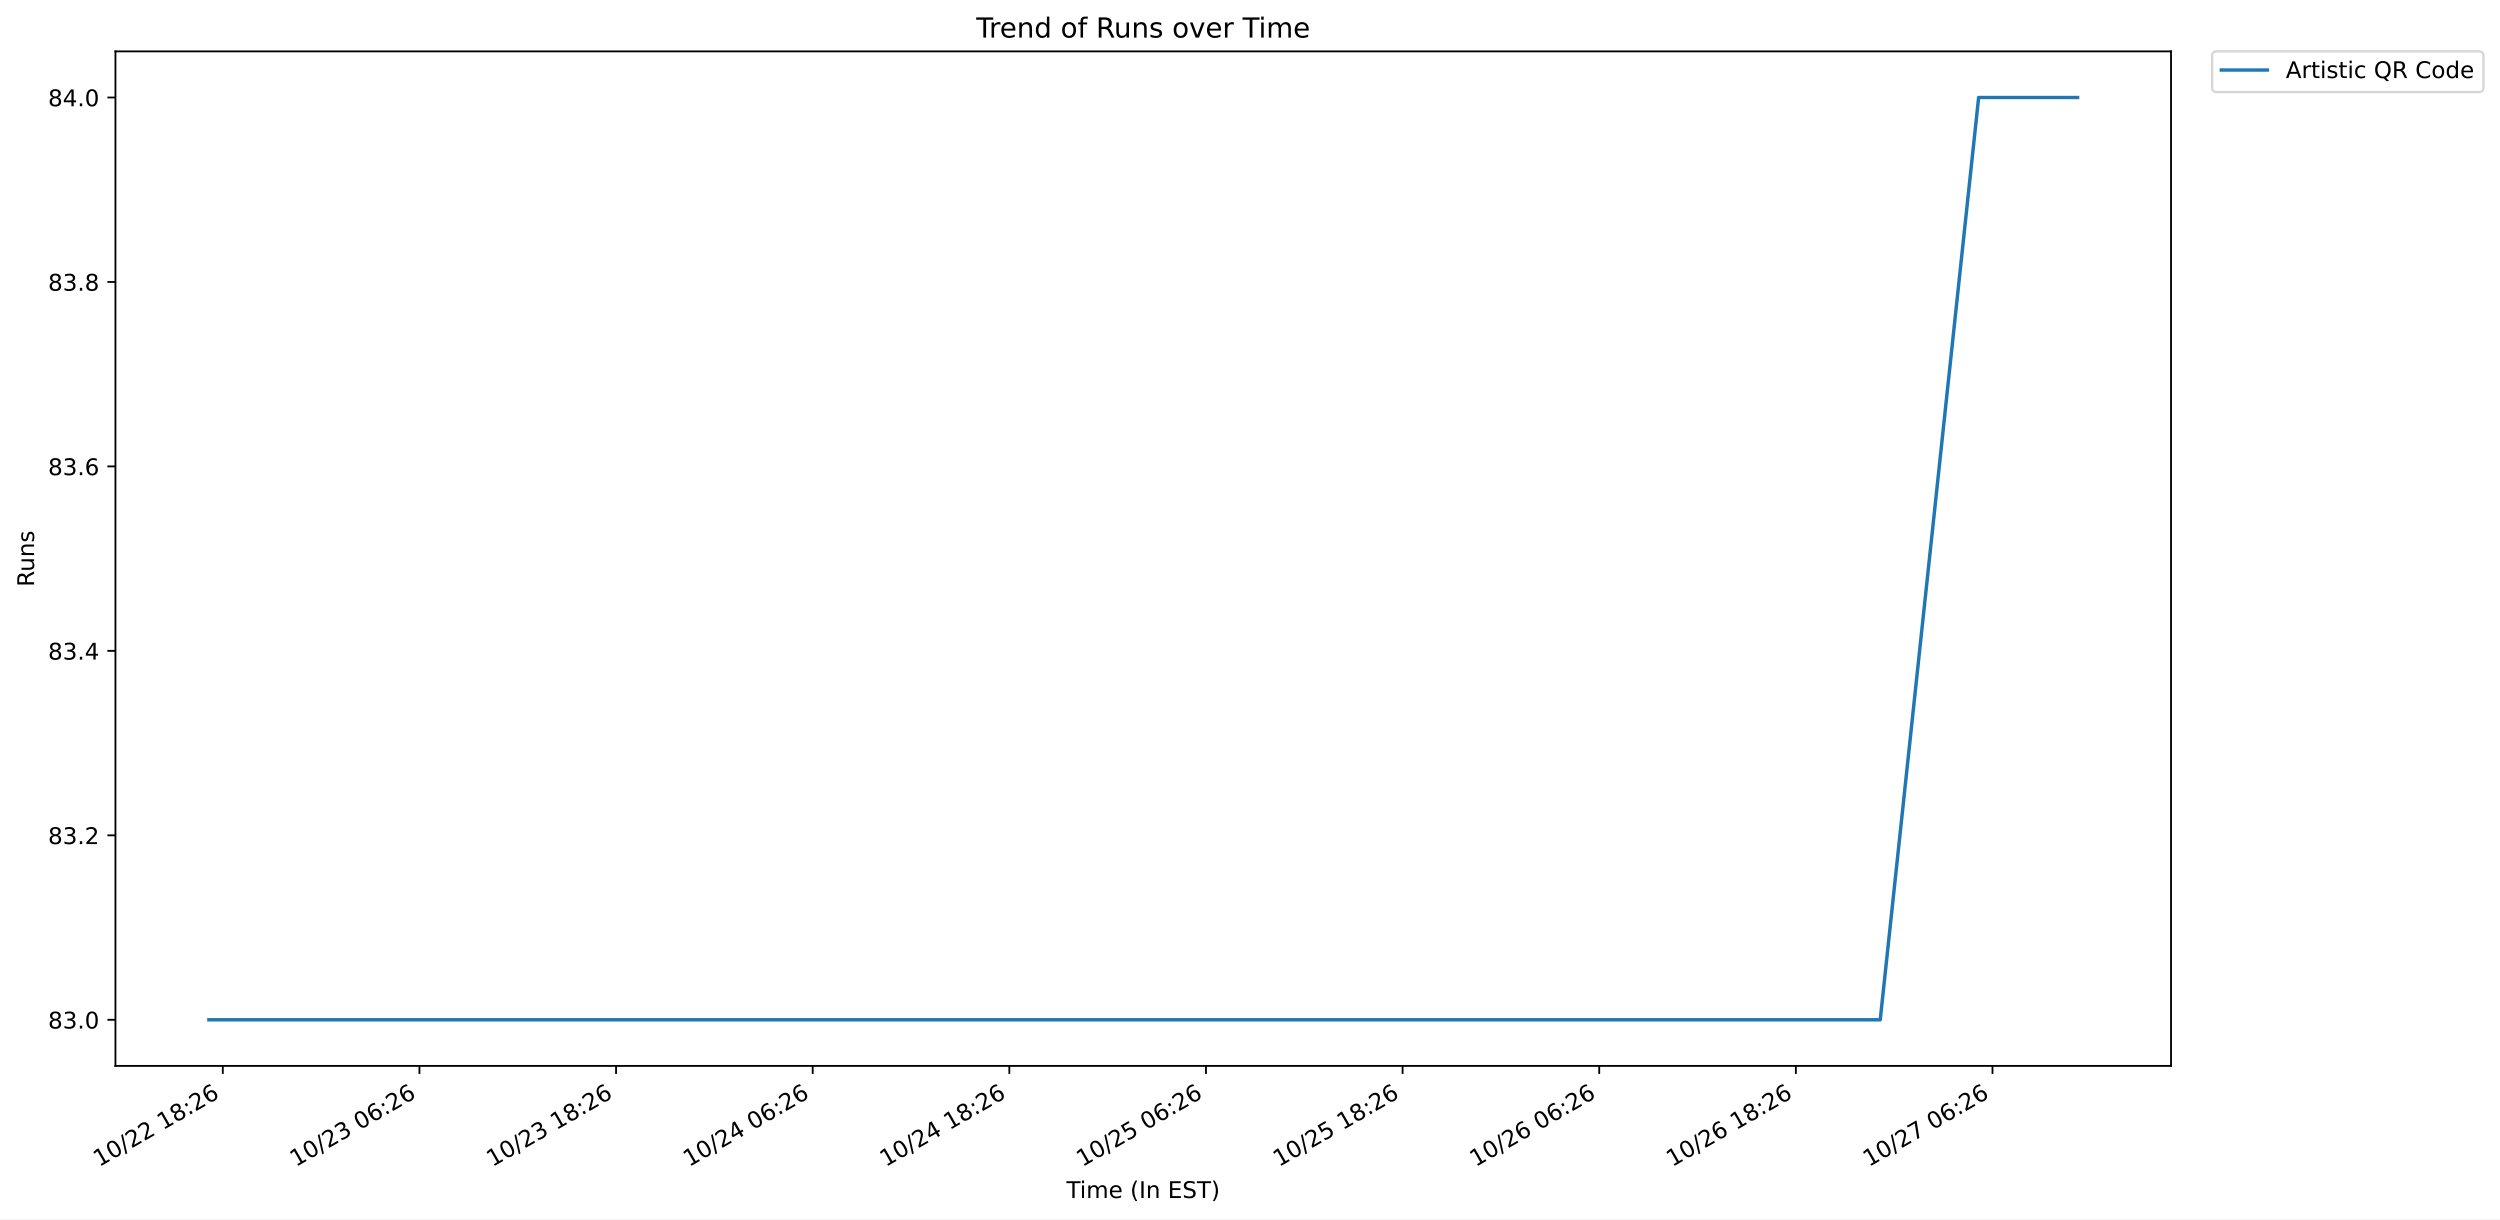
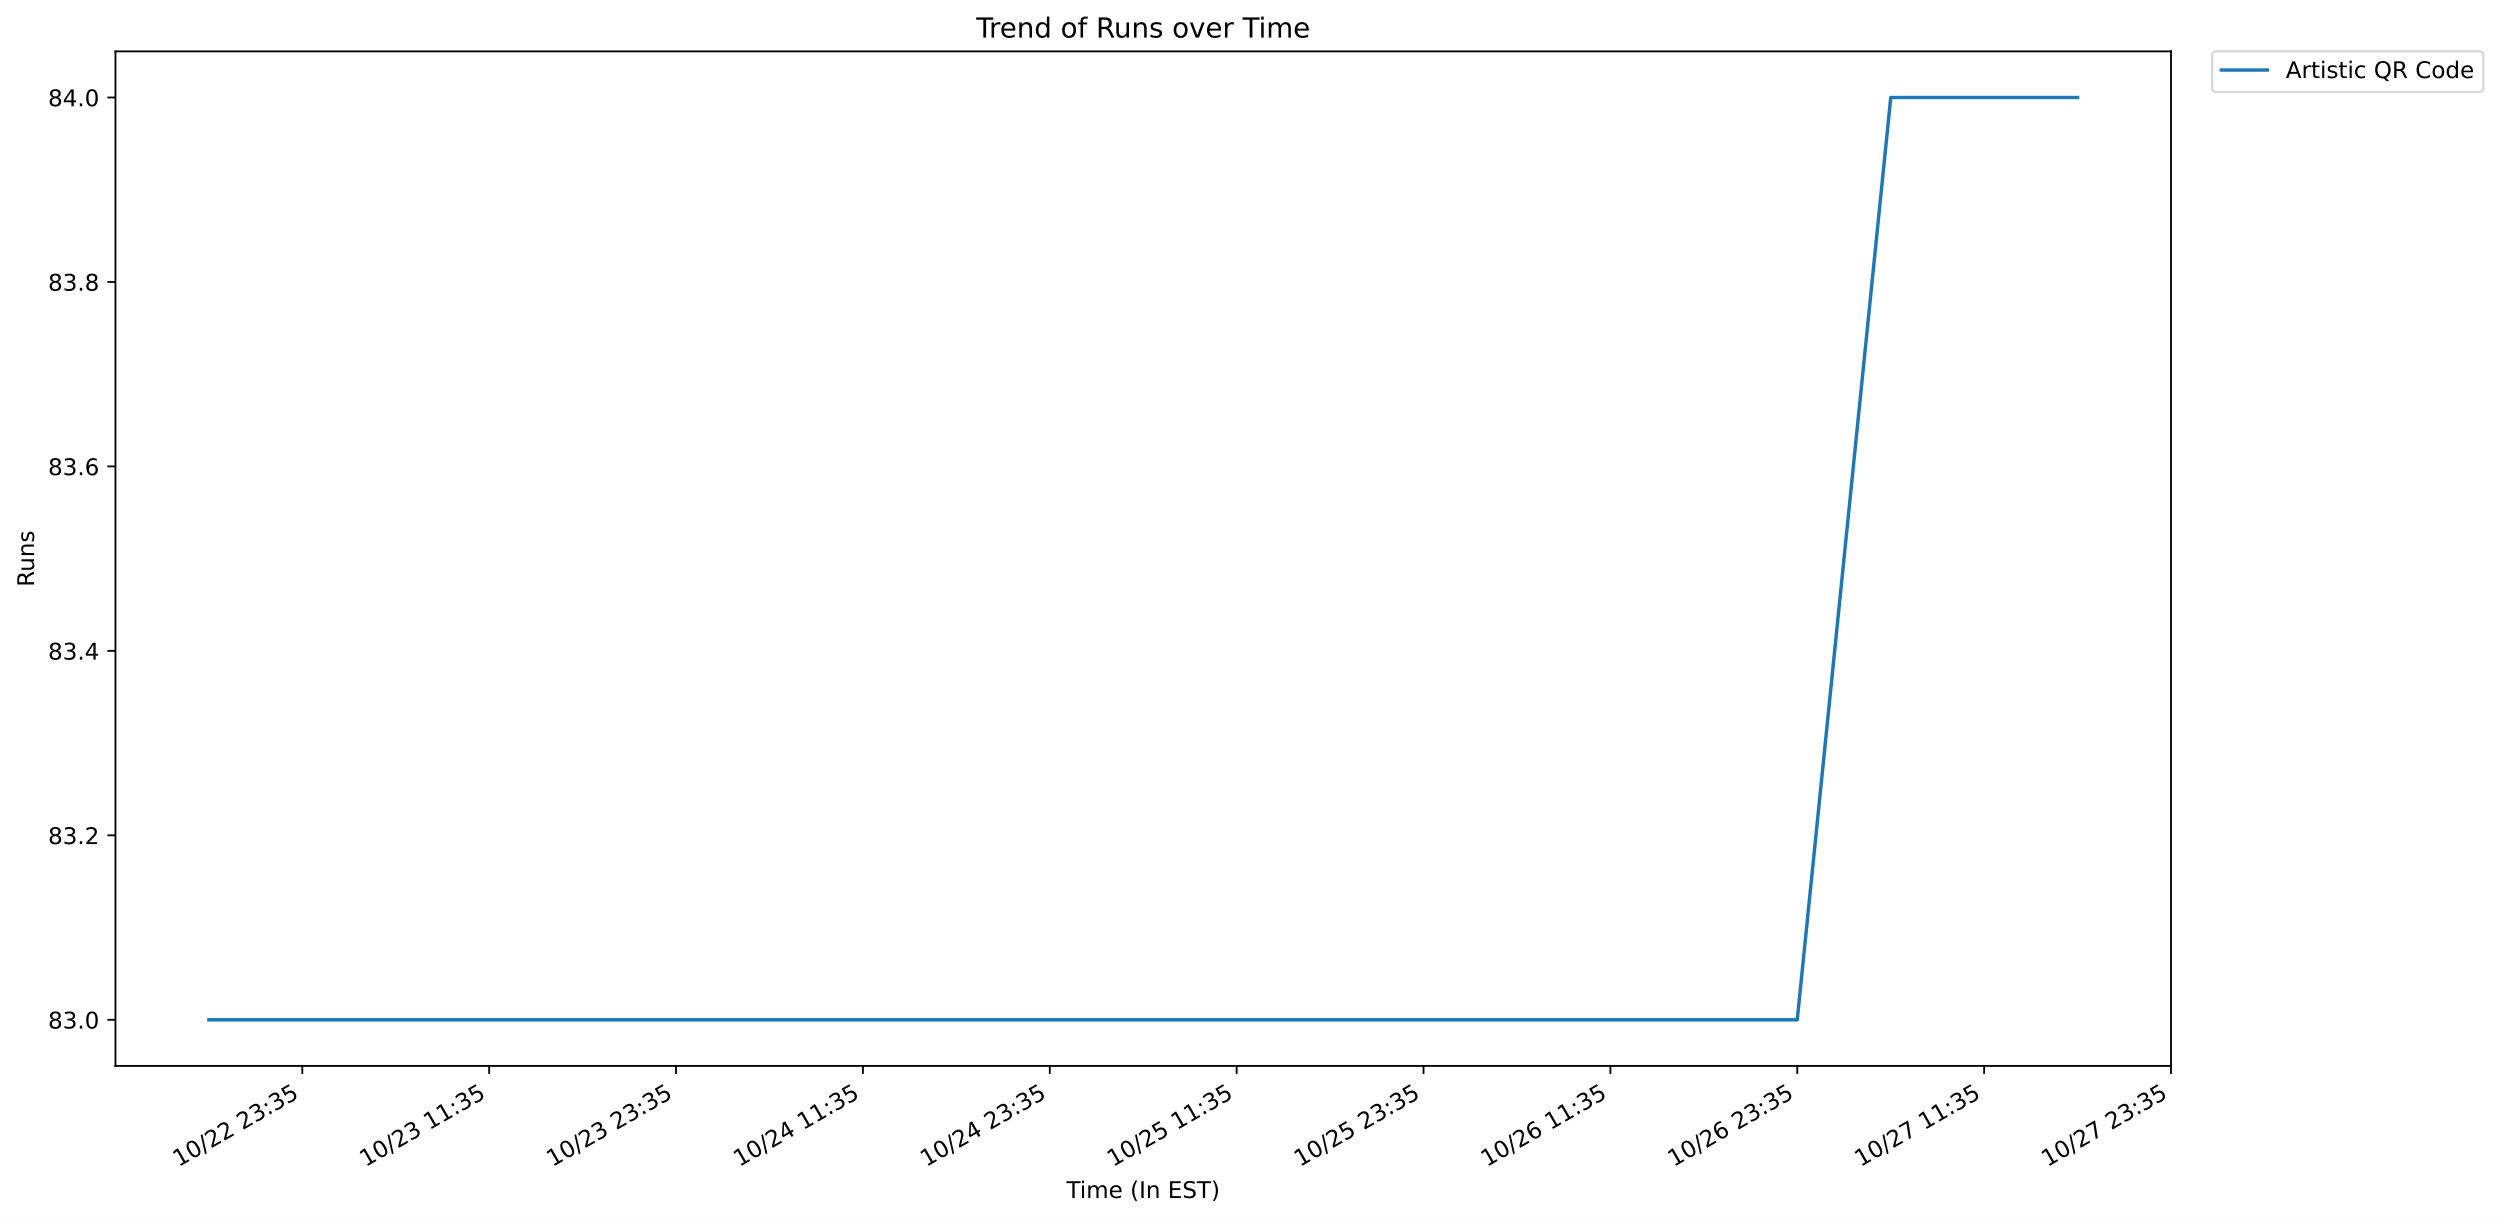
<svg xmlns="http://www.w3.org/2000/svg" xmlns:xlink="http://www.w3.org/1999/xlink" width="1085.836pt" height="529.626pt" viewBox="0 0 1085.836 529.626" version="1.1">
  <defs>
    <style type="text/css">*{stroke-linejoin: round; stroke-linecap: butt}</style>
  </defs>
  <g id="figure_1">
    <g id="patch_1">
      <path d="M 0 529.626  L 1085.836 529.626  L 1085.836 0  L 0 0  z " style="fill: #ffffff" />
    </g>
    <g id="axes_1">
      <g id="patch_2">
        <path d="M 50.144 462.958  L 942.944 462.958  L 942.944 22.318  L 50.144 22.318  z " style="fill: #ffffff" />
      </g>
      <g id="matplotlib.axis_1">
        <g id="xtick_1">
          <g id="line2d_1">
            <defs>
-               <path id="mfd4e01cc40" d="M 0 0  L 0 3.5  " style="stroke: #000000; stroke-width: 0.8" />
+               <path id="m1bd0ce2b74" d="M 0 0  L 0 3.5  " style="stroke: #000000; stroke-width: 0.8" />
            </defs>
            <g>
-               <use xlink:href="#mfd4e01cc40" x="96.767" y="462.958" style="stroke: #000000; stroke-width: 0.8" />
+               <use xlink:href="#m1bd0ce2b74" x="131.3" y="462.958" style="stroke: #000000; stroke-width: 0.8" />
            </g>
          </g>
          <g id="text_1">
-             <g transform="translate(43.05962 506.9464) rotate(-30) scale(0.1 -0.1)">
+             <g transform="translate(77.59253 506.9464) rotate(-30) scale(0.1 -0.1)">
              <defs>
                <path id="DejaVuSans-31" d="M 794 531  L 1825 531  L 1825 4091  L 703 3866  L 703 4441  L 1819 4666  L 2450 4666  L 2450 531  L 3481 531  L 3481 0  L 794 0  L 794 531  z " transform="scale(0.015625)" />
                <path id="DejaVuSans-30" d="M 2034 4250  Q 1547 4250 1301 3770  Q 1056 3291 1056 2328  Q 1056 1369 1301 889  Q 1547 409 2034 409  Q 2525 409 2770 889  Q 3016 1369 3016 2328  Q 3016 3291 2770 3770  Q 2525 4250 2034 4250  z M 2034 4750  Q 2819 4750 3233 4129  Q 3647 3509 3647 2328  Q 3647 1150 3233 529  Q 2819 -91 2034 -91  Q 1250 -91 836 529  Q 422 1150 422 2328  Q 422 3509 836 4129  Q 1250 4750 2034 4750  z " transform="scale(0.015625)" />
                <path id="DejaVuSans-2f" d="M 1625 4666  L 2156 4666  L 531 -594  L 0 -594  L 1625 4666  z " transform="scale(0.015625)" />
                <path id="DejaVuSans-32" d="M 1228 531  L 3431 531  L 3431 0  L 469 0  L 469 531  Q 828 903 1448 1529  Q 2069 2156 2228 2338  Q 2531 2678 2651 2914  Q 2772 3150 2772 3378  Q 2772 3750 2511 3984  Q 2250 4219 1831 4219  Q 1534 4219 1204 4116  Q 875 4013 500 3803  L 500 4441  Q 881 4594 1212 4672  Q 1544 4750 1819 4750  Q 2544 4750 2975 4387  Q 3406 4025 3406 3419  Q 3406 3131 3298 2873  Q 3191 2616 2906 2266  Q 2828 2175 2409 1742  Q 1991 1309 1228 531  z " transform="scale(0.015625)" />
                <path id="DejaVuSans-20" transform="scale(0.015625)" />
-                 <path id="DejaVuSans-38" d="M 2034 2216  Q 1584 2216 1326 1975  Q 1069 1734 1069 1313  Q 1069 891 1326 650  Q 1584 409 2034 409  Q 2484 409 2743 651  Q 3003 894 3003 1313  Q 3003 1734 2745 1975  Q 2488 2216 2034 2216  z M 1403 2484  Q 997 2584 770 2862  Q 544 3141 544 3541  Q 544 4100 942 4425  Q 1341 4750 2034 4750  Q 2731 4750 3128 4425  Q 3525 4100 3525 3541  Q 3525 3141 3298 2862  Q 3072 2584 2669 2484  Q 3125 2378 3379 2068  Q 3634 1759 3634 1313  Q 3634 634 3220 271  Q 2806 -91 2034 -91  Q 1263 -91 848 271  Q 434 634 434 1313  Q 434 1759 690 2068  Q 947 2378 1403 2484  z M 1172 3481  Q 1172 3119 1398 2916  Q 1625 2713 2034 2713  Q 2441 2713 2670 2916  Q 2900 3119 2900 3481  Q 2900 3844 2670 4047  Q 2441 4250 2034 4250  Q 1625 4250 1398 4047  Q 1172 3844 1172 3481  z " transform="scale(0.015625)" />
+                 <path id="DejaVuSans-33" d="M 2597 2516  Q 3050 2419 3304 2112  Q 3559 1806 3559 1356  Q 3559 666 3084 287  Q 2609 -91 1734 -91  Q 1441 -91 1130 -33  Q 819 25 488 141  L 488 750  Q 750 597 1062 519  Q 1375 441 1716 441  Q 2309 441 2620 675  Q 2931 909 2931 1356  Q 2931 1769 2642 2001  Q 2353 2234 1838 2234  L 1294 2234  L 1294 2753  L 1863 2753  Q 2328 2753 2575 2939  Q 2822 3125 2822 3475  Q 2822 3834 2567 4026  Q 2313 4219 1838 4219  Q 1578 4219 1281 4162  Q 984 4106 628 3988  L 628 4550  Q 988 4650 1302 4700  Q 1616 4750 1894 4750  Q 2613 4750 3031 4423  Q 3450 4097 3450 3541  Q 3450 3153 3228 2886  Q 3006 2619 2597 2516  z " transform="scale(0.015625)" />
                <path id="DejaVuSans-3a" d="M 750 794  L 1409 794  L 1409 0  L 750 0  L 750 794  z M 750 3309  L 1409 3309  L 1409 2516  L 750 2516  L 750 3309  z " transform="scale(0.015625)" />
-                 <path id="DejaVuSans-36" d="M 2113 2584  Q 1688 2584 1439 2293  Q 1191 2003 1191 1497  Q 1191 994 1439 701  Q 1688 409 2113 409  Q 2538 409 2786 701  Q 3034 994 3034 1497  Q 3034 2003 2786 2293  Q 2538 2584 2113 2584  z M 3366 4563  L 3366 3988  Q 3128 4100 2886 4159  Q 2644 4219 2406 4219  Q 1781 4219 1451 3797  Q 1122 3375 1075 2522  Q 1259 2794 1537 2939  Q 1816 3084 2150 3084  Q 2853 3084 3261 2657  Q 3669 2231 3669 1497  Q 3669 778 3244 343  Q 2819 -91 2113 -91  Q 1303 -91 875 529  Q 447 1150 447 2328  Q 447 3434 972 4092  Q 1497 4750 2381 4750  Q 2619 4750 2861 4703  Q 3103 4656 3366 4563  z " transform="scale(0.015625)" />
+                 <path id="DejaVuSans-35" d="M 691 4666  L 3169 4666  L 3169 4134  L 1269 4134  L 1269 2991  Q 1406 3038 1543 3061  Q 1681 3084 1819 3084  Q 2600 3084 3056 2656  Q 3513 2228 3513 1497  Q 3513 744 3044 326  Q 2575 -91 1722 -91  Q 1428 -91 1123 -41  Q 819 9 494 109  L 494 744  Q 775 591 1075 516  Q 1375 441 1709 441  Q 2250 441 2565 725  Q 2881 1009 2881 1497  Q 2881 1984 2565 2268  Q 2250 2553 1709 2553  Q 1456 2553 1204 2497  Q 953 2441 691 2322  L 691 4666  z " transform="scale(0.015625)" />
              </defs>
              <use xlink:href="#DejaVuSans-31" />
              <use xlink:href="#DejaVuSans-30" x="63.623" />
              <use xlink:href="#DejaVuSans-2f" x="127.246" />
              <use xlink:href="#DejaVuSans-32" x="160.938" />
              <use xlink:href="#DejaVuSans-32" x="224.561" />
              <use xlink:href="#DejaVuSans-20" x="288.184" />
-               <use xlink:href="#DejaVuSans-31" x="319.971" />
-               <use xlink:href="#DejaVuSans-38" x="383.594" />
-               <use xlink:href="#DejaVuSans-3a" x="447.217" />
-               <use xlink:href="#DejaVuSans-32" x="480.908" />
-               <use xlink:href="#DejaVuSans-36" x="544.531" />
+               <use xlink:href="#DejaVuSans-32" x="319.971" />
+               <use xlink:href="#DejaVuSans-33" x="383.594" />
+               <use xlink:href="#DejaVuSans-3a" x="447.217" />
+               <use xlink:href="#DejaVuSans-33" x="480.908" />
+               <use xlink:href="#DejaVuSans-35" x="544.531" />
            </g>
          </g>
        </g>
        <g id="xtick_2">
          <g id="line2d_2">
            <g>
-               <use xlink:href="#mfd4e01cc40" x="182.172" y="462.958" style="stroke: #000000; stroke-width: 0.8" />
+               <use xlink:href="#m1bd0ce2b74" x="212.464" y="462.958" style="stroke: #000000; stroke-width: 0.8" />
            </g>
          </g>
          <g id="text_2">
-             <g transform="translate(128.4643 506.9464) rotate(-30) scale(0.1 -0.1)">
-               <defs>
-                 <path id="DejaVuSans-33" d="M 2597 2516  Q 3050 2419 3304 2112  Q 3559 1806 3559 1356  Q 3559 666 3084 287  Q 2609 -91 1734 -91  Q 1441 -91 1130 -33  Q 819 25 488 141  L 488 750  Q 750 597 1062 519  Q 1375 441 1716 441  Q 2309 441 2620 675  Q 2931 909 2931 1356  Q 2931 1769 2642 2001  Q 2353 2234 1838 2234  L 1294 2234  L 1294 2753  L 1863 2753  Q 2328 2753 2575 2939  Q 2822 3125 2822 3475  Q 2822 3834 2567 4026  Q 2313 4219 1838 4219  Q 1578 4219 1281 4162  Q 984 4106 628 3988  L 628 4550  Q 988 4650 1302 4700  Q 1616 4750 1894 4750  Q 2613 4750 3031 4423  Q 3450 4097 3450 3541  Q 3450 3153 3228 2886  Q 3006 2619 2597 2516  z " transform="scale(0.015625)" />
-               </defs>
+             <g transform="translate(158.7566 506.9464) rotate(-30) scale(0.1 -0.1)">
              <use xlink:href="#DejaVuSans-31" />
              <use xlink:href="#DejaVuSans-30" x="63.623" />
              <use xlink:href="#DejaVuSans-2f" x="127.246" />
              <use xlink:href="#DejaVuSans-32" x="160.938" />
              <use xlink:href="#DejaVuSans-33" x="224.561" />
              <use xlink:href="#DejaVuSans-20" x="288.184" />
-               <use xlink:href="#DejaVuSans-30" x="319.971" />
-               <use xlink:href="#DejaVuSans-36" x="383.594" />
-               <use xlink:href="#DejaVuSans-3a" x="447.217" />
-               <use xlink:href="#DejaVuSans-32" x="480.908" />
-               <use xlink:href="#DejaVuSans-36" x="544.531" />
+               <use xlink:href="#DejaVuSans-31" x="319.971" />
+               <use xlink:href="#DejaVuSans-31" x="383.594" />
+               <use xlink:href="#DejaVuSans-3a" x="447.217" />
+               <use xlink:href="#DejaVuSans-33" x="480.908" />
+               <use xlink:href="#DejaVuSans-35" x="544.531" />
            </g>
          </g>
        </g>
        <g id="xtick_3">
          <g id="line2d_3">
            <g>
-               <use xlink:href="#mfd4e01cc40" x="267.577" y="462.958" style="stroke: #000000; stroke-width: 0.8" />
+               <use xlink:href="#m1bd0ce2b74" x="293.628" y="462.958" style="stroke: #000000; stroke-width: 0.8" />
            </g>
          </g>
          <g id="text_3">
-             <g transform="translate(213.869 506.9464) rotate(-30) scale(0.1 -0.1)">
+             <g transform="translate(239.9206 506.9464) rotate(-30) scale(0.1 -0.1)">
              <use xlink:href="#DejaVuSans-31" />
              <use xlink:href="#DejaVuSans-30" x="63.623" />
              <use xlink:href="#DejaVuSans-2f" x="127.246" />
              <use xlink:href="#DejaVuSans-32" x="160.938" />
              <use xlink:href="#DejaVuSans-33" x="224.561" />
              <use xlink:href="#DejaVuSans-20" x="288.184" />
-               <use xlink:href="#DejaVuSans-31" x="319.971" />
-               <use xlink:href="#DejaVuSans-38" x="383.594" />
-               <use xlink:href="#DejaVuSans-3a" x="447.217" />
-               <use xlink:href="#DejaVuSans-32" x="480.908" />
-               <use xlink:href="#DejaVuSans-36" x="544.531" />
+               <use xlink:href="#DejaVuSans-32" x="319.971" />
+               <use xlink:href="#DejaVuSans-33" x="383.594" />
+               <use xlink:href="#DejaVuSans-3a" x="447.217" />
+               <use xlink:href="#DejaVuSans-33" x="480.908" />
+               <use xlink:href="#DejaVuSans-35" x="544.531" />
            </g>
          </g>
        </g>
        <g id="xtick_4">
          <g id="line2d_4">
            <g>
-               <use xlink:href="#mfd4e01cc40" x="352.981" y="462.958" style="stroke: #000000; stroke-width: 0.8" />
+               <use xlink:href="#m1bd0ce2b74" x="374.792" y="462.958" style="stroke: #000000; stroke-width: 0.8" />
            </g>
          </g>
          <g id="text_4">
-             <g transform="translate(299.2737 506.9464) rotate(-30) scale(0.1 -0.1)">
+             <g transform="translate(321.0847 506.9464) rotate(-30) scale(0.1 -0.1)">
              <defs>
                <path id="DejaVuSans-34" d="M 2419 4116  L 825 1625  L 2419 1625  L 2419 4116  z M 2253 4666  L 3047 4666  L 3047 1625  L 3713 1625  L 3713 1100  L 3047 1100  L 3047 0  L 2419 0  L 2419 1100  L 313 1100  L 313 1709  L 2253 4666  z " transform="scale(0.015625)" />
              </defs>
              <use xlink:href="#DejaVuSans-31" />
              <use xlink:href="#DejaVuSans-30" x="63.623" />
              <use xlink:href="#DejaVuSans-2f" x="127.246" />
              <use xlink:href="#DejaVuSans-32" x="160.938" />
              <use xlink:href="#DejaVuSans-34" x="224.561" />
              <use xlink:href="#DejaVuSans-20" x="288.184" />
-               <use xlink:href="#DejaVuSans-30" x="319.971" />
-               <use xlink:href="#DejaVuSans-36" x="383.594" />
-               <use xlink:href="#DejaVuSans-3a" x="447.217" />
-               <use xlink:href="#DejaVuSans-32" x="480.908" />
-               <use xlink:href="#DejaVuSans-36" x="544.531" />
+               <use xlink:href="#DejaVuSans-31" x="319.971" />
+               <use xlink:href="#DejaVuSans-31" x="383.594" />
+               <use xlink:href="#DejaVuSans-3a" x="447.217" />
+               <use xlink:href="#DejaVuSans-33" x="480.908" />
+               <use xlink:href="#DejaVuSans-35" x="544.531" />
            </g>
          </g>
        </g>
        <g id="xtick_5">
          <g id="line2d_5">
            <g>
-               <use xlink:href="#mfd4e01cc40" x="438.386" y="462.958" style="stroke: #000000; stroke-width: 0.8" />
+               <use xlink:href="#m1bd0ce2b74" x="455.956" y="462.958" style="stroke: #000000; stroke-width: 0.8" />
            </g>
          </g>
          <g id="text_5">
-             <g transform="translate(384.6784 506.9464) rotate(-30) scale(0.1 -0.1)">
+             <g transform="translate(402.2487 506.9464) rotate(-30) scale(0.1 -0.1)">
              <use xlink:href="#DejaVuSans-31" />
              <use xlink:href="#DejaVuSans-30" x="63.623" />
              <use xlink:href="#DejaVuSans-2f" x="127.246" />
              <use xlink:href="#DejaVuSans-32" x="160.938" />
              <use xlink:href="#DejaVuSans-34" x="224.561" />
              <use xlink:href="#DejaVuSans-20" x="288.184" />
-               <use xlink:href="#DejaVuSans-31" x="319.971" />
-               <use xlink:href="#DejaVuSans-38" x="383.594" />
-               <use xlink:href="#DejaVuSans-3a" x="447.217" />
-               <use xlink:href="#DejaVuSans-32" x="480.908" />
-               <use xlink:href="#DejaVuSans-36" x="544.531" />
+               <use xlink:href="#DejaVuSans-32" x="319.971" />
+               <use xlink:href="#DejaVuSans-33" x="383.594" />
+               <use xlink:href="#DejaVuSans-3a" x="447.217" />
+               <use xlink:href="#DejaVuSans-33" x="480.908" />
+               <use xlink:href="#DejaVuSans-35" x="544.531" />
            </g>
          </g>
        </g>
        <g id="xtick_6">
          <g id="line2d_6">
            <g>
-               <use xlink:href="#mfd4e01cc40" x="523.791" y="462.958" style="stroke: #000000; stroke-width: 0.8" />
+               <use xlink:href="#m1bd0ce2b74" x="537.12" y="462.958" style="stroke: #000000; stroke-width: 0.8" />
            </g>
          </g>
          <g id="text_6">
-             <g transform="translate(470.0831 506.9464) rotate(-30) scale(0.1 -0.1)">
-               <defs>
-                 <path id="DejaVuSans-35" d="M 691 4666  L 3169 4666  L 3169 4134  L 1269 4134  L 1269 2991  Q 1406 3038 1543 3061  Q 1681 3084 1819 3084  Q 2600 3084 3056 2656  Q 3513 2228 3513 1497  Q 3513 744 3044 326  Q 2575 -91 1722 -91  Q 1428 -91 1123 -41  Q 819 9 494 109  L 494 744  Q 775 591 1075 516  Q 1375 441 1709 441  Q 2250 441 2565 725  Q 2881 1009 2881 1497  Q 2881 1984 2565 2268  Q 2250 2553 1709 2553  Q 1456 2553 1204 2497  Q 953 2441 691 2322  L 691 4666  z " transform="scale(0.015625)" />
-               </defs>
+             <g transform="translate(483.4127 506.9464) rotate(-30) scale(0.1 -0.1)">
              <use xlink:href="#DejaVuSans-31" />
              <use xlink:href="#DejaVuSans-30" x="63.623" />
              <use xlink:href="#DejaVuSans-2f" x="127.246" />
              <use xlink:href="#DejaVuSans-32" x="160.938" />
              <use xlink:href="#DejaVuSans-35" x="224.561" />
              <use xlink:href="#DejaVuSans-20" x="288.184" />
-               <use xlink:href="#DejaVuSans-30" x="319.971" />
-               <use xlink:href="#DejaVuSans-36" x="383.594" />
-               <use xlink:href="#DejaVuSans-3a" x="447.217" />
-               <use xlink:href="#DejaVuSans-32" x="480.908" />
-               <use xlink:href="#DejaVuSans-36" x="544.531" />
+               <use xlink:href="#DejaVuSans-31" x="319.971" />
+               <use xlink:href="#DejaVuSans-31" x="383.594" />
+               <use xlink:href="#DejaVuSans-3a" x="447.217" />
+               <use xlink:href="#DejaVuSans-33" x="480.908" />
+               <use xlink:href="#DejaVuSans-35" x="544.531" />
            </g>
          </g>
        </g>
        <g id="xtick_7">
          <g id="line2d_7">
            <g>
-               <use xlink:href="#mfd4e01cc40" x="609.196" y="462.958" style="stroke: #000000; stroke-width: 0.8" />
+               <use xlink:href="#m1bd0ce2b74" x="618.284" y="462.958" style="stroke: #000000; stroke-width: 0.8" />
            </g>
          </g>
          <g id="text_7">
-             <g transform="translate(555.4878 506.9464) rotate(-30) scale(0.1 -0.1)">
+             <g transform="translate(564.5768 506.9464) rotate(-30) scale(0.1 -0.1)">
              <use xlink:href="#DejaVuSans-31" />
              <use xlink:href="#DejaVuSans-30" x="63.623" />
              <use xlink:href="#DejaVuSans-2f" x="127.246" />
              <use xlink:href="#DejaVuSans-32" x="160.938" />
              <use xlink:href="#DejaVuSans-35" x="224.561" />
              <use xlink:href="#DejaVuSans-20" x="288.184" />
-               <use xlink:href="#DejaVuSans-31" x="319.971" />
-               <use xlink:href="#DejaVuSans-38" x="383.594" />
-               <use xlink:href="#DejaVuSans-3a" x="447.217" />
-               <use xlink:href="#DejaVuSans-32" x="480.908" />
-               <use xlink:href="#DejaVuSans-36" x="544.531" />
+               <use xlink:href="#DejaVuSans-32" x="319.971" />
+               <use xlink:href="#DejaVuSans-33" x="383.594" />
+               <use xlink:href="#DejaVuSans-3a" x="447.217" />
+               <use xlink:href="#DejaVuSans-33" x="480.908" />
+               <use xlink:href="#DejaVuSans-35" x="544.531" />
            </g>
          </g>
        </g>
        <g id="xtick_8">
          <g id="line2d_8">
            <g>
-               <use xlink:href="#mfd4e01cc40" x="694.6" y="462.958" style="stroke: #000000; stroke-width: 0.8" />
+               <use xlink:href="#m1bd0ce2b74" x="699.449" y="462.958" style="stroke: #000000; stroke-width: 0.8" />
            </g>
          </g>
          <g id="text_8">
-             <g transform="translate(640.8925 506.9464) rotate(-30) scale(0.1 -0.1)">
+             <g transform="translate(645.7408 506.9464) rotate(-30) scale(0.1 -0.1)">
+               <defs>
+                 <path id="DejaVuSans-36" d="M 2113 2584  Q 1688 2584 1439 2293  Q 1191 2003 1191 1497  Q 1191 994 1439 701  Q 1688 409 2113 409  Q 2538 409 2786 701  Q 3034 994 3034 1497  Q 3034 2003 2786 2293  Q 2538 2584 2113 2584  z M 3366 4563  L 3366 3988  Q 3128 4100 2886 4159  Q 2644 4219 2406 4219  Q 1781 4219 1451 3797  Q 1122 3375 1075 2522  Q 1259 2794 1537 2939  Q 1816 3084 2150 3084  Q 2853 3084 3261 2657  Q 3669 2231 3669 1497  Q 3669 778 3244 343  Q 2819 -91 2113 -91  Q 1303 -91 875 529  Q 447 1150 447 2328  Q 447 3434 972 4092  Q 1497 4750 2381 4750  Q 2619 4750 2861 4703  Q 3103 4656 3366 4563  z " transform="scale(0.015625)" />
+               </defs>
              <use xlink:href="#DejaVuSans-31" />
              <use xlink:href="#DejaVuSans-30" x="63.623" />
              <use xlink:href="#DejaVuSans-2f" x="127.246" />
              <use xlink:href="#DejaVuSans-32" x="160.938" />
              <use xlink:href="#DejaVuSans-36" x="224.561" />
              <use xlink:href="#DejaVuSans-20" x="288.184" />
-               <use xlink:href="#DejaVuSans-30" x="319.971" />
-               <use xlink:href="#DejaVuSans-36" x="383.594" />
-               <use xlink:href="#DejaVuSans-3a" x="447.217" />
-               <use xlink:href="#DejaVuSans-32" x="480.908" />
-               <use xlink:href="#DejaVuSans-36" x="544.531" />
+               <use xlink:href="#DejaVuSans-31" x="319.971" />
+               <use xlink:href="#DejaVuSans-31" x="383.594" />
+               <use xlink:href="#DejaVuSans-3a" x="447.217" />
+               <use xlink:href="#DejaVuSans-33" x="480.908" />
+               <use xlink:href="#DejaVuSans-35" x="544.531" />
            </g>
          </g>
        </g>
        <g id="xtick_9">
          <g id="line2d_9">
            <g>
-               <use xlink:href="#mfd4e01cc40" x="780.005" y="462.958" style="stroke: #000000; stroke-width: 0.8" />
+               <use xlink:href="#m1bd0ce2b74" x="780.613" y="462.958" style="stroke: #000000; stroke-width: 0.8" />
            </g>
          </g>
          <g id="text_9">
-             <g transform="translate(726.2972 506.9464) rotate(-30) scale(0.1 -0.1)">
+             <g transform="translate(726.9049 506.9464) rotate(-30) scale(0.1 -0.1)">
              <use xlink:href="#DejaVuSans-31" />
              <use xlink:href="#DejaVuSans-30" x="63.623" />
              <use xlink:href="#DejaVuSans-2f" x="127.246" />
              <use xlink:href="#DejaVuSans-32" x="160.938" />
              <use xlink:href="#DejaVuSans-36" x="224.561" />
              <use xlink:href="#DejaVuSans-20" x="288.184" />
-               <use xlink:href="#DejaVuSans-31" x="319.971" />
-               <use xlink:href="#DejaVuSans-38" x="383.594" />
-               <use xlink:href="#DejaVuSans-3a" x="447.217" />
-               <use xlink:href="#DejaVuSans-32" x="480.908" />
-               <use xlink:href="#DejaVuSans-36" x="544.531" />
+               <use xlink:href="#DejaVuSans-32" x="319.971" />
+               <use xlink:href="#DejaVuSans-33" x="383.594" />
+               <use xlink:href="#DejaVuSans-3a" x="447.217" />
+               <use xlink:href="#DejaVuSans-33" x="480.908" />
+               <use xlink:href="#DejaVuSans-35" x="544.531" />
            </g>
          </g>
        </g>
        <g id="xtick_10">
          <g id="line2d_10">
            <g>
-               <use xlink:href="#mfd4e01cc40" x="865.41" y="462.958" style="stroke: #000000; stroke-width: 0.8" />
+               <use xlink:href="#m1bd0ce2b74" x="861.777" y="462.958" style="stroke: #000000; stroke-width: 0.8" />
            </g>
          </g>
          <g id="text_10">
-             <g transform="translate(811.7019 506.9464) rotate(-30) scale(0.1 -0.1)">
+             <g transform="translate(808.0689 506.9464) rotate(-30) scale(0.1 -0.1)">
              <defs>
                <path id="DejaVuSans-37" d="M 525 4666  L 3525 4666  L 3525 4397  L 1831 0  L 1172 0  L 2766 4134  L 525 4134  L 525 4666  z " transform="scale(0.015625)" />
              </defs>
              <use xlink:href="#DejaVuSans-31" />
              <use xlink:href="#DejaVuSans-30" x="63.623" />
              <use xlink:href="#DejaVuSans-2f" x="127.246" />
              <use xlink:href="#DejaVuSans-32" x="160.938" />
              <use xlink:href="#DejaVuSans-37" x="224.561" />
              <use xlink:href="#DejaVuSans-20" x="288.184" />
-               <use xlink:href="#DejaVuSans-30" x="319.971" />
-               <use xlink:href="#DejaVuSans-36" x="383.594" />
-               <use xlink:href="#DejaVuSans-3a" x="447.217" />
-               <use xlink:href="#DejaVuSans-32" x="480.908" />
-               <use xlink:href="#DejaVuSans-36" x="544.531" />
-             </g>
-           </g>
-         </g>
-         <g id="text_11">
+               <use xlink:href="#DejaVuSans-31" x="319.971" />
+               <use xlink:href="#DejaVuSans-31" x="383.594" />
+               <use xlink:href="#DejaVuSans-3a" x="447.217" />
+               <use xlink:href="#DejaVuSans-33" x="480.908" />
+               <use xlink:href="#DejaVuSans-35" x="544.531" />
+             </g>
+           </g>
+         </g>
+         <g id="xtick_11">
+           <g id="line2d_11">
+             <g>
+               <use xlink:href="#m1bd0ce2b74" x="942.941" y="462.958" style="stroke: #000000; stroke-width: 0.8" />
+             </g>
+           </g>
+           <g id="text_11">
+             <g transform="translate(889.2329 506.9464) rotate(-30) scale(0.1 -0.1)">
+               <use xlink:href="#DejaVuSans-31" />
+               <use xlink:href="#DejaVuSans-30" x="63.623" />
+               <use xlink:href="#DejaVuSans-2f" x="127.246" />
+               <use xlink:href="#DejaVuSans-32" x="160.938" />
+               <use xlink:href="#DejaVuSans-37" x="224.561" />
+               <use xlink:href="#DejaVuSans-20" x="288.184" />
+               <use xlink:href="#DejaVuSans-32" x="319.971" />
+               <use xlink:href="#DejaVuSans-33" x="383.594" />
+               <use xlink:href="#DejaVuSans-3a" x="447.217" />
+               <use xlink:href="#DejaVuSans-33" x="480.908" />
+               <use xlink:href="#DejaVuSans-35" x="544.531" />
+             </g>
+           </g>
+         </g>
+         <g id="text_12">
          <g transform="translate(463.1992 520.3459) scale(0.1 -0.1)">
            <defs>
              <path id="DejaVuSans-54" d="M -19 4666  L 3928 4666  L 3928 4134  L 2272 4134  L 2272 0  L 1638 0  L 1638 4134  L -19 4134  L -19 4666  z " transform="scale(0.015625)" />
              <path id="DejaVuSans-69" d="M 603 3500  L 1178 3500  L 1178 0  L 603 0  L 603 3500  z M 603 4863  L 1178 4863  L 1178 4134  L 603 4134  L 603 4863  z " transform="scale(0.015625)" />
              <path id="DejaVuSans-6d" d="M 3328 2828  Q 3544 3216 3844 3400  Q 4144 3584 4550 3584  Q 5097 3584 5394 3201  Q 5691 2819 5691 2113  L 5691 0  L 5113 0  L 5113 2094  Q 5113 2597 4934 2840  Q 4756 3084 4391 3084  Q 3944 3084 3684 2787  Q 3425 2491 3425 1978  L 3425 0  L 2847 0  L 2847 2094  Q 2847 2600 2669 2842  Q 2491 3084 2119 3084  Q 1678 3084 1418 2786  Q 1159 2488 1159 1978  L 1159 0  L 581 0  L 581 3500  L 1159 3500  L 1159 2956  Q 1356 3278 1631 3431  Q 1906 3584 2284 3584  Q 2666 3584 2933 3390  Q 3200 3197 3328 2828  z " transform="scale(0.015625)" />
              <path id="DejaVuSans-65" d="M 3597 1894  L 3597 1613  L 953 1613  Q 991 1019 1311 708  Q 1631 397 2203 397  Q 2534 397 2845 478  Q 3156 559 3463 722  L 3463 178  Q 3153 47 2828 -22  Q 2503 -91 2169 -91  Q 1331 -91 842 396  Q 353 884 353 1716  Q 353 2575 817 3079  Q 1281 3584 2069 3584  Q 2775 3584 3186 3129  Q 3597 2675 3597 1894  z M 3022 2063  Q 3016 2534 2758 2815  Q 2500 3097 2075 3097  Q 1594 3097 1305 2825  Q 1016 2553 972 2059  L 3022 2063  z " transform="scale(0.015625)" />
              <path id="DejaVuSans-28" d="M 1984 4856  Q 1566 4138 1362 3434  Q 1159 2731 1159 2009  Q 1159 1288 1364 580  Q 1569 -128 1984 -844  L 1484 -844  Q 1016 -109 783 600  Q 550 1309 550 2009  Q 550 2706 781 3412  Q 1013 4119 1484 4856  L 1984 4856  z " transform="scale(0.015625)" />
              <path id="DejaVuSans-49" d="M 628 4666  L 1259 4666  L 1259 0  L 628 0  L 628 4666  z " transform="scale(0.015625)" />
              <path id="DejaVuSans-6e" d="M 3513 2113  L 3513 0  L 2938 0  L 2938 2094  Q 2938 2591 2744 2837  Q 2550 3084 2163 3084  Q 1697 3084 1428 2787  Q 1159 2491 1159 1978  L 1159 0  L 581 0  L 581 3500  L 1159 3500  L 1159 2956  Q 1366 3272 1645 3428  Q 1925 3584 2291 3584  Q 2894 3584 3203 3211  Q 3513 2838 3513 2113  z " transform="scale(0.015625)" />
              <path id="DejaVuSans-45" d="M 628 4666  L 3578 4666  L 3578 4134  L 1259 4134  L 1259 2753  L 3481 2753  L 3481 2222  L 1259 2222  L 1259 531  L 3634 531  L 3634 0  L 628 0  L 628 4666  z " transform="scale(0.015625)" />
              <path id="DejaVuSans-53" d="M 3425 4513  L 3425 3897  Q 3066 4069 2747 4153  Q 2428 4238 2131 4238  Q 1616 4238 1336 4038  Q 1056 3838 1056 3469  Q 1056 3159 1242 3001  Q 1428 2844 1947 2747  L 2328 2669  Q 3034 2534 3370 2195  Q 3706 1856 3706 1288  Q 3706 609 3251 259  Q 2797 -91 1919 -91  Q 1588 -91 1214 -16  Q 841 59 441 206  L 441 856  Q 825 641 1194 531  Q 1563 422 1919 422  Q 2459 422 2753 634  Q 3047 847 3047 1241  Q 3047 1584 2836 1778  Q 2625 1972 2144 2069  L 1759 2144  Q 1053 2284 737 2584  Q 422 2884 422 3419  Q 422 4038 858 4394  Q 1294 4750 2059 4750  Q 2388 4750 2728 4690  Q 3069 4631 3425 4513  z " transform="scale(0.015625)" />
              <path id="DejaVuSans-29" d="M 513 4856  L 1013 4856  Q 1481 4119 1714 3412  Q 1947 2706 1947 2009  Q 1947 1309 1714 600  Q 1481 -109 1013 -844  L 513 -844  Q 928 -128 1133 580  Q 1338 1288 1338 2009  Q 1338 2731 1133 3434  Q 928 4138 513 4856  z " transform="scale(0.015625)" />
            </defs>
            <use xlink:href="#DejaVuSans-54" />
            <use xlink:href="#DejaVuSans-69" x="57.959" />
            <use xlink:href="#DejaVuSans-6d" x="85.742" />
            <use xlink:href="#DejaVuSans-65" x="183.154" />
            <use xlink:href="#DejaVuSans-20" x="244.678" />
            <use xlink:href="#DejaVuSans-28" x="276.465" />
            <use xlink:href="#DejaVuSans-49" x="315.479" />
            <use xlink:href="#DejaVuSans-6e" x="344.971" />
            <use xlink:href="#DejaVuSans-20" x="408.35" />
            <use xlink:href="#DejaVuSans-45" x="440.137" />
            <use xlink:href="#DejaVuSans-53" x="503.32" />
            <use xlink:href="#DejaVuSans-54" x="566.797" />
            <use xlink:href="#DejaVuSans-29" x="627.881" />
          </g>
        </g>
      </g>
      <g id="matplotlib.axis_2">
        <g id="ytick_1">
-           <g id="line2d_11">
+           <g id="line2d_12">
            <defs>
-               <path id="mdeb34841a7" d="M 0 0  L -3.5 0  " style="stroke: #000000; stroke-width: 0.8" />
+               <path id="m09fba679f1" d="M 0 0  L -3.5 0  " style="stroke: #000000; stroke-width: 0.8" />
            </defs>
            <g>
-               <use xlink:href="#mdeb34841a7" x="50.144" y="442.929" style="stroke: #000000; stroke-width: 0.8" />
-             </g>
-           </g>
-           <g id="text_12">
+               <use xlink:href="#m09fba679f1" x="50.144" y="442.929" style="stroke: #000000; stroke-width: 0.8" />
+             </g>
+           </g>
+           <g id="text_13">
            <g transform="translate(20.87813 446.7283) scale(0.1 -0.1)">
              <defs>
+                 <path id="DejaVuSans-38" d="M 2034 2216  Q 1584 2216 1326 1975  Q 1069 1734 1069 1313  Q 1069 891 1326 650  Q 1584 409 2034 409  Q 2484 409 2743 651  Q 3003 894 3003 1313  Q 3003 1734 2745 1975  Q 2488 2216 2034 2216  z M 1403 2484  Q 997 2584 770 2862  Q 544 3141 544 3541  Q 544 4100 942 4425  Q 1341 4750 2034 4750  Q 2731 4750 3128 4425  Q 3525 4100 3525 3541  Q 3525 3141 3298 2862  Q 3072 2584 2669 2484  Q 3125 2378 3379 2068  Q 3634 1759 3634 1313  Q 3634 634 3220 271  Q 2806 -91 2034 -91  Q 1263 -91 848 271  Q 434 634 434 1313  Q 434 1759 690 2068  Q 947 2378 1403 2484  z M 1172 3481  Q 1172 3119 1398 2916  Q 1625 2713 2034 2713  Q 2441 2713 2670 2916  Q 2900 3119 2900 3481  Q 2900 3844 2670 4047  Q 2441 4250 2034 4250  Q 1625 4250 1398 4047  Q 1172 3844 1172 3481  z " transform="scale(0.015625)" />
                <path id="DejaVuSans-2e" d="M 684 794  L 1344 794  L 1344 0  L 684 0  L 684 794  z " transform="scale(0.015625)" />
              </defs>
              <use xlink:href="#DejaVuSans-38" />
              <use xlink:href="#DejaVuSans-33" x="63.623" />
              <use xlink:href="#DejaVuSans-2e" x="127.246" />
              <use xlink:href="#DejaVuSans-30" x="159.033" />
            </g>
          </g>
        </g>
        <g id="ytick_2">
-           <g id="line2d_12">
-             <g>
-               <use xlink:href="#mdeb34841a7" x="50.144" y="362.813" style="stroke: #000000; stroke-width: 0.8" />
-             </g>
-           </g>
-           <g id="text_13">
+           <g id="line2d_13">
+             <g>
+               <use xlink:href="#m09fba679f1" x="50.144" y="362.813" style="stroke: #000000; stroke-width: 0.8" />
+             </g>
+           </g>
+           <g id="text_14">
            <g transform="translate(20.87813 366.6119) scale(0.1 -0.1)">
              <use xlink:href="#DejaVuSans-38" />
              <use xlink:href="#DejaVuSans-33" x="63.623" />
              <use xlink:href="#DejaVuSans-2e" x="127.246" />
              <use xlink:href="#DejaVuSans-32" x="159.033" />
            </g>
          </g>
        </g>
        <g id="ytick_3">
-           <g id="line2d_13">
-             <g>
-               <use xlink:href="#mdeb34841a7" x="50.144" y="282.696" style="stroke: #000000; stroke-width: 0.8" />
-             </g>
-           </g>
-           <g id="text_14">
+           <g id="line2d_14">
+             <g>
+               <use xlink:href="#m09fba679f1" x="50.144" y="282.696" style="stroke: #000000; stroke-width: 0.8" />
+             </g>
+           </g>
+           <g id="text_15">
            <g transform="translate(20.87813 286.4955) scale(0.1 -0.1)">
              <use xlink:href="#DejaVuSans-38" />
              <use xlink:href="#DejaVuSans-33" x="63.623" />
              <use xlink:href="#DejaVuSans-2e" x="127.246" />
              <use xlink:href="#DejaVuSans-34" x="159.033" />
            </g>
          </g>
        </g>
        <g id="ytick_4">
-           <g id="line2d_14">
-             <g>
-               <use xlink:href="#mdeb34841a7" x="50.144" y="202.58" style="stroke: #000000; stroke-width: 0.8" />
-             </g>
-           </g>
-           <g id="text_15">
+           <g id="line2d_15">
+             <g>
+               <use xlink:href="#m09fba679f1" x="50.144" y="202.58" style="stroke: #000000; stroke-width: 0.8" />
+             </g>
+           </g>
+           <g id="text_16">
            <g transform="translate(20.87813 206.3792) scale(0.1 -0.1)">
              <use xlink:href="#DejaVuSans-38" />
              <use xlink:href="#DejaVuSans-33" x="63.623" />
              <use xlink:href="#DejaVuSans-2e" x="127.246" />
              <use xlink:href="#DejaVuSans-36" x="159.033" />
            </g>
          </g>
        </g>
        <g id="ytick_5">
-           <g id="line2d_15">
-             <g>
-               <use xlink:href="#mdeb34841a7" x="50.144" y="122.464" style="stroke: #000000; stroke-width: 0.8" />
-             </g>
-           </g>
-           <g id="text_16">
+           <g id="line2d_16">
+             <g>
+               <use xlink:href="#m09fba679f1" x="50.144" y="122.464" style="stroke: #000000; stroke-width: 0.8" />
+             </g>
+           </g>
+           <g id="text_17">
            <g transform="translate(20.87813 126.2628) scale(0.1 -0.1)">
              <use xlink:href="#DejaVuSans-38" />
              <use xlink:href="#DejaVuSans-33" x="63.623" />
              <use xlink:href="#DejaVuSans-2e" x="127.246" />
              <use xlink:href="#DejaVuSans-38" x="159.033" />
            </g>
          </g>
        </g>
        <g id="ytick_6">
-           <g id="line2d_16">
-             <g>
-               <use xlink:href="#mdeb34841a7" x="50.144" y="42.347" style="stroke: #000000; stroke-width: 0.8" />
-             </g>
-           </g>
-           <g id="text_17">
+           <g id="line2d_17">
+             <g>
+               <use xlink:href="#m09fba679f1" x="50.144" y="42.347" style="stroke: #000000; stroke-width: 0.8" />
+             </g>
+           </g>
+           <g id="text_18">
            <g transform="translate(20.87813 46.14643) scale(0.1 -0.1)">
              <use xlink:href="#DejaVuSans-38" />
              <use xlink:href="#DejaVuSans-34" x="63.623" />
              <use xlink:href="#DejaVuSans-2e" x="127.246" />
              <use xlink:href="#DejaVuSans-30" x="159.033" />
            </g>
          </g>
        </g>
-         <g id="text_18">
+         <g id="text_19">
          <g transform="translate(14.79844 254.8295) rotate(-90) scale(0.1 -0.1)">
            <defs>
              <path id="DejaVuSans-52" d="M 2841 2188  Q 3044 2119 3236 1894  Q 3428 1669 3622 1275  L 4263 0  L 3584 0  L 2988 1197  Q 2756 1666 2539 1819  Q 2322 1972 1947 1972  L 1259 1972  L 1259 0  L 628 0  L 628 4666  L 2053 4666  Q 2853 4666 3247 4331  Q 3641 3997 3641 3322  Q 3641 2881 3436 2590  Q 3231 2300 2841 2188  z M 1259 4147  L 1259 2491  L 2053 2491  Q 2509 2491 2742 2702  Q 2975 2913 2975 3322  Q 2975 3731 2742 3939  Q 2509 4147 2053 4147  L 1259 4147  z " transform="scale(0.015625)" />
              <path id="DejaVuSans-75" d="M 544 1381  L 544 3500  L 1119 3500  L 1119 1403  Q 1119 906 1312 657  Q 1506 409 1894 409  Q 2359 409 2629 706  Q 2900 1003 2900 1516  L 2900 3500  L 3475 3500  L 3475 0  L 2900 0  L 2900 538  Q 2691 219 2414 64  Q 2138 -91 1772 -91  Q 1169 -91 856 284  Q 544 659 544 1381  z M 1991 3584  L 1991 3584  z " transform="scale(0.015625)" />
              <path id="DejaVuSans-73" d="M 2834 3397  L 2834 2853  Q 2591 2978 2328 3040  Q 2066 3103 1784 3103  Q 1356 3103 1142 2972  Q 928 2841 928 2578  Q 928 2378 1081 2264  Q 1234 2150 1697 2047  L 1894 2003  Q 2506 1872 2764 1633  Q 3022 1394 3022 966  Q 3022 478 2636 193  Q 2250 -91 1575 -91  Q 1294 -91 989 -36  Q 684 19 347 128  L 347 722  Q 666 556 975 473  Q 1284 391 1588 391  Q 1994 391 2212 530  Q 2431 669 2431 922  Q 2431 1156 2273 1281  Q 2116 1406 1581 1522  L 1381 1569  Q 847 1681 609 1914  Q 372 2147 372 2553  Q 372 3047 722 3315  Q 1072 3584 1716 3584  Q 2034 3584 2315 3537  Q 2597 3491 2834 3397  z " transform="scale(0.015625)" />
            </defs>
            <use xlink:href="#DejaVuSans-52" />
            <use xlink:href="#DejaVuSans-75" x="64.982" />
            <use xlink:href="#DejaVuSans-6e" x="128.361" />
            <use xlink:href="#DejaVuSans-73" x="191.74" />
          </g>
        </g>
      </g>
-       <g id="line2d_17">
-         <path d="M 90.726 442.929  L 133.468 442.929  L 176.342 442.929  L 219.178 442.929  L 261.545 442.929  L 304.225 442.929  L 347.091 442.929  L 390.014 442.929  L 432.362 442.929  L 475.049 442.929  L 517.843 442.929  L 560.756 442.929  L 603.144 442.929  L 645.84 442.929  L 688.577 442.929  L 731.457 442.929  L 773.952 442.929  L 816.651 442.929  L 859.39 42.347  L 902.362 42.347  " clip-path="url(#p534da47be5)" style="fill: none; stroke: #1f77b4; stroke-width: 1.5; stroke-linecap: square" />
+       <g id="line2d_18">
+         <path d="M 90.726 442.929  L 131.346 442.929  L 172.091 442.929  L 212.8 442.929  L 253.063 442.929  L 293.624 442.929  L 334.362 442.929  L 375.153 442.929  L 415.399 442.929  L 455.966 442.929  L 496.636 442.929  L 537.418 442.929  L 577.7 442.929  L 618.276 442.929  L 658.892 442.929  L 699.643 442.929  L 740.027 442.929  L 780.606 442.929  L 821.223 42.347  L 862.061 42.347  L 902.362 42.347  " clip-path="url(#p8acada64e4)" style="fill: none; stroke: #1f77b4; stroke-width: 1.5; stroke-linecap: square" />
      </g>
      <g id="patch_3">
        <path d="M 50.144 462.958  L 50.144 22.318  " style="fill: none; stroke: #000000; stroke-width: 0.8; stroke-linejoin: miter; stroke-linecap: square" />
      </g>
      <g id="patch_4">
        <path d="M 942.944 462.958  L 942.944 22.318  " style="fill: none; stroke: #000000; stroke-width: 0.8; stroke-linejoin: miter; stroke-linecap: square" />
      </g>
      <g id="patch_5">
        <path d="M 50.144 462.958  L 942.944 462.958  " style="fill: none; stroke: #000000; stroke-width: 0.8; stroke-linejoin: miter; stroke-linecap: square" />
      </g>
      <g id="patch_6">
        <path d="M 50.144 22.318  L 942.944 22.318  " style="fill: none; stroke: #000000; stroke-width: 0.8; stroke-linejoin: miter; stroke-linecap: square" />
      </g>
-       <g id="text_19">
+       <g id="text_20">
        <g transform="translate(424.0272 16.31812) scale(0.12 -0.12)">
          <defs>
            <path id="DejaVuSans-72" d="M 2631 2963  Q 2534 3019 2420 3045  Q 2306 3072 2169 3072  Q 1681 3072 1420 2755  Q 1159 2438 1159 1844  L 1159 0  L 581 0  L 581 3500  L 1159 3500  L 1159 2956  Q 1341 3275 1631 3429  Q 1922 3584 2338 3584  Q 2397 3584 2469 3576  Q 2541 3569 2628 3553  L 2631 2963  z " transform="scale(0.015625)" />
            <path id="DejaVuSans-64" d="M 2906 2969  L 2906 4863  L 3481 4863  L 3481 0  L 2906 0  L 2906 525  Q 2725 213 2448 61  Q 2172 -91 1784 -91  Q 1150 -91 751 415  Q 353 922 353 1747  Q 353 2572 751 3078  Q 1150 3584 1784 3584  Q 2172 3584 2448 3432  Q 2725 3281 2906 2969  z M 947 1747  Q 947 1113 1208 752  Q 1469 391 1925 391  Q 2381 391 2643 752  Q 2906 1113 2906 1747  Q 2906 2381 2643 2742  Q 2381 3103 1925 3103  Q 1469 3103 1208 2742  Q 947 2381 947 1747  z " transform="scale(0.015625)" />
            <path id="DejaVuSans-6f" d="M 1959 3097  Q 1497 3097 1228 2736  Q 959 2375 959 1747  Q 959 1119 1226 758  Q 1494 397 1959 397  Q 2419 397 2687 759  Q 2956 1122 2956 1747  Q 2956 2369 2687 2733  Q 2419 3097 1959 3097  z M 1959 3584  Q 2709 3584 3137 3096  Q 3566 2609 3566 1747  Q 3566 888 3137 398  Q 2709 -91 1959 -91  Q 1206 -91 779 398  Q 353 888 353 1747  Q 353 2609 779 3096  Q 1206 3584 1959 3584  z " transform="scale(0.015625)" />
            <path id="DejaVuSans-66" d="M 2375 4863  L 2375 4384  L 1825 4384  Q 1516 4384 1395 4259  Q 1275 4134 1275 3809  L 1275 3500  L 2222 3500  L 2222 3053  L 1275 3053  L 1275 0  L 697 0  L 697 3053  L 147 3053  L 147 3500  L 697 3500  L 697 3744  Q 697 4328 969 4595  Q 1241 4863 1831 4863  L 2375 4863  z " transform="scale(0.015625)" />
            <path id="DejaVuSans-76" d="M 191 3500  L 800 3500  L 1894 563  L 2988 3500  L 3597 3500  L 2284 0  L 1503 0  L 191 3500  z " transform="scale(0.015625)" />
          </defs>
          <use xlink:href="#DejaVuSans-54" />
          <use xlink:href="#DejaVuSans-72" x="46.334" />
          <use xlink:href="#DejaVuSans-65" x="85.197" />
          <use xlink:href="#DejaVuSans-6e" x="146.721" />
          <use xlink:href="#DejaVuSans-64" x="210.1" />
          <use xlink:href="#DejaVuSans-20" x="273.576" />
          <use xlink:href="#DejaVuSans-6f" x="305.363" />
          <use xlink:href="#DejaVuSans-66" x="366.545" />
          <use xlink:href="#DejaVuSans-20" x="401.75" />
          <use xlink:href="#DejaVuSans-52" x="433.537" />
          <use xlink:href="#DejaVuSans-75" x="498.52" />
          <use xlink:href="#DejaVuSans-6e" x="561.898" />
          <use xlink:href="#DejaVuSans-73" x="625.277" />
          <use xlink:href="#DejaVuSans-20" x="677.377" />
          <use xlink:href="#DejaVuSans-6f" x="709.164" />
          <use xlink:href="#DejaVuSans-76" x="770.346" />
          <use xlink:href="#DejaVuSans-65" x="829.525" />
          <use xlink:href="#DejaVuSans-72" x="891.049" />
          <use xlink:href="#DejaVuSans-20" x="932.162" />
          <use xlink:href="#DejaVuSans-54" x="963.949" />
          <use xlink:href="#DejaVuSans-69" x="1021.908" />
          <use xlink:href="#DejaVuSans-6d" x="1049.691" />
          <use xlink:href="#DejaVuSans-65" x="1147.104" />
        </g>
      </g>
      <g id="legend_1">
        <g id="patch_7">
          <path d="M 962.8 39.996  L 1076.636 39.996  Q 1078.636 39.996 1078.636 37.996  L 1078.636 24.318  Q 1078.636 22.318 1076.636 22.318  L 962.8 22.318  Q 960.8 22.318 960.8 24.318  L 960.8 37.996  Q 960.8 39.996 962.8 39.996  z " style="fill: #ffffff; opacity: 0.8; stroke: #cccccc; stroke-linejoin: miter" />
        </g>
-         <g id="line2d_18">
+         <g id="line2d_19">
          <path d="M 964.8 30.417  L 974.8 30.417  L 984.8 30.417  " style="fill: none; stroke: #1f77b4; stroke-width: 1.5; stroke-linecap: square" />
        </g>
-         <g id="text_20">
+         <g id="text_21">
          <g transform="translate(992.7998 33.91656) scale(0.1 -0.1)">
            <defs>
              <path id="DejaVuSans-41" d="M 2188 4044  L 1331 1722  L 3047 1722  L 2188 4044  z M 1831 4666  L 2547 4666  L 4325 0  L 3669 0  L 3244 1197  L 1141 1197  L 716 0  L 50 0  L 1831 4666  z " transform="scale(0.015625)" />
              <path id="DejaVuSans-74" d="M 1172 4494  L 1172 3500  L 2356 3500  L 2356 3053  L 1172 3053  L 1172 1153  Q 1172 725 1289 603  Q 1406 481 1766 481  L 2356 481  L 2356 0  L 1766 0  Q 1100 0 847 248  Q 594 497 594 1153  L 594 3053  L 172 3053  L 172 3500  L 594 3500  L 594 4494  L 1172 4494  z " transform="scale(0.015625)" />
              <path id="DejaVuSans-63" d="M 3122 3366  L 3122 2828  Q 2878 2963 2633 3030  Q 2388 3097 2138 3097  Q 1578 3097 1268 2742  Q 959 2388 959 1747  Q 959 1106 1268 751  Q 1578 397 2138 397  Q 2388 397 2633 464  Q 2878 531 3122 666  L 3122 134  Q 2881 22 2623 -34  Q 2366 -91 2075 -91  Q 1284 -91 818 406  Q 353 903 353 1747  Q 353 2603 823 3093  Q 1294 3584 2113 3584  Q 2378 3584 2631 3529  Q 2884 3475 3122 3366  z " transform="scale(0.015625)" />
              <path id="DejaVuSans-51" d="M 2522 4238  Q 1834 4238 1429 3725  Q 1025 3213 1025 2328  Q 1025 1447 1429 934  Q 1834 422 2522 422  Q 3209 422 3611 934  Q 4013 1447 4013 2328  Q 4013 3213 3611 3725  Q 3209 4238 2522 4238  z M 3406 84  L 4238 -825  L 3475 -825  L 2784 -78  Q 2681 -84 2626 -87  Q 2572 -91 2522 -91  Q 1538 -91 948 567  Q 359 1225 359 2328  Q 359 3434 948 4092  Q 1538 4750 2522 4750  Q 3503 4750 4090 4092  Q 4678 3434 4678 2328  Q 4678 1516 4351 937  Q 4025 359 3406 84  z " transform="scale(0.015625)" />
              <path id="DejaVuSans-43" d="M 4122 4306  L 4122 3641  Q 3803 3938 3442 4084  Q 3081 4231 2675 4231  Q 1875 4231 1450 3742  Q 1025 3253 1025 2328  Q 1025 1406 1450 917  Q 1875 428 2675 428  Q 3081 428 3442 575  Q 3803 722 4122 1019  L 4122 359  Q 3791 134 3420 21  Q 3050 -91 2638 -91  Q 1578 -91 968 557  Q 359 1206 359 2328  Q 359 3453 968 4101  Q 1578 4750 2638 4750  Q 3056 4750 3426 4639  Q 3797 4528 4122 4306  z " transform="scale(0.015625)" />
            </defs>
            <use xlink:href="#DejaVuSans-41" />
            <use xlink:href="#DejaVuSans-72" x="68.408" />
            <use xlink:href="#DejaVuSans-74" x="109.521" />
            <use xlink:href="#DejaVuSans-69" x="148.73" />
            <use xlink:href="#DejaVuSans-73" x="176.514" />
            <use xlink:href="#DejaVuSans-74" x="228.613" />
            <use xlink:href="#DejaVuSans-69" x="267.822" />
            <use xlink:href="#DejaVuSans-63" x="295.605" />
            <use xlink:href="#DejaVuSans-20" x="350.586" />
            <use xlink:href="#DejaVuSans-51" x="382.373" />
            <use xlink:href="#DejaVuSans-52" x="461.084" />
            <use xlink:href="#DejaVuSans-20" x="530.566" />
            <use xlink:href="#DejaVuSans-43" x="562.354" />
            <use xlink:href="#DejaVuSans-6f" x="632.178" />
            <use xlink:href="#DejaVuSans-64" x="693.359" />
            <use xlink:href="#DejaVuSans-65" x="756.836" />
          </g>
        </g>
      </g>
    </g>
  </g>
  <defs>
-     <clipPath id="p534da47be5">
+     <clipPath id="p8acada64e4">
      <rect x="50.144" y="22.318" width="892.8" height="440.64" />
    </clipPath>
  </defs>
</svg>
